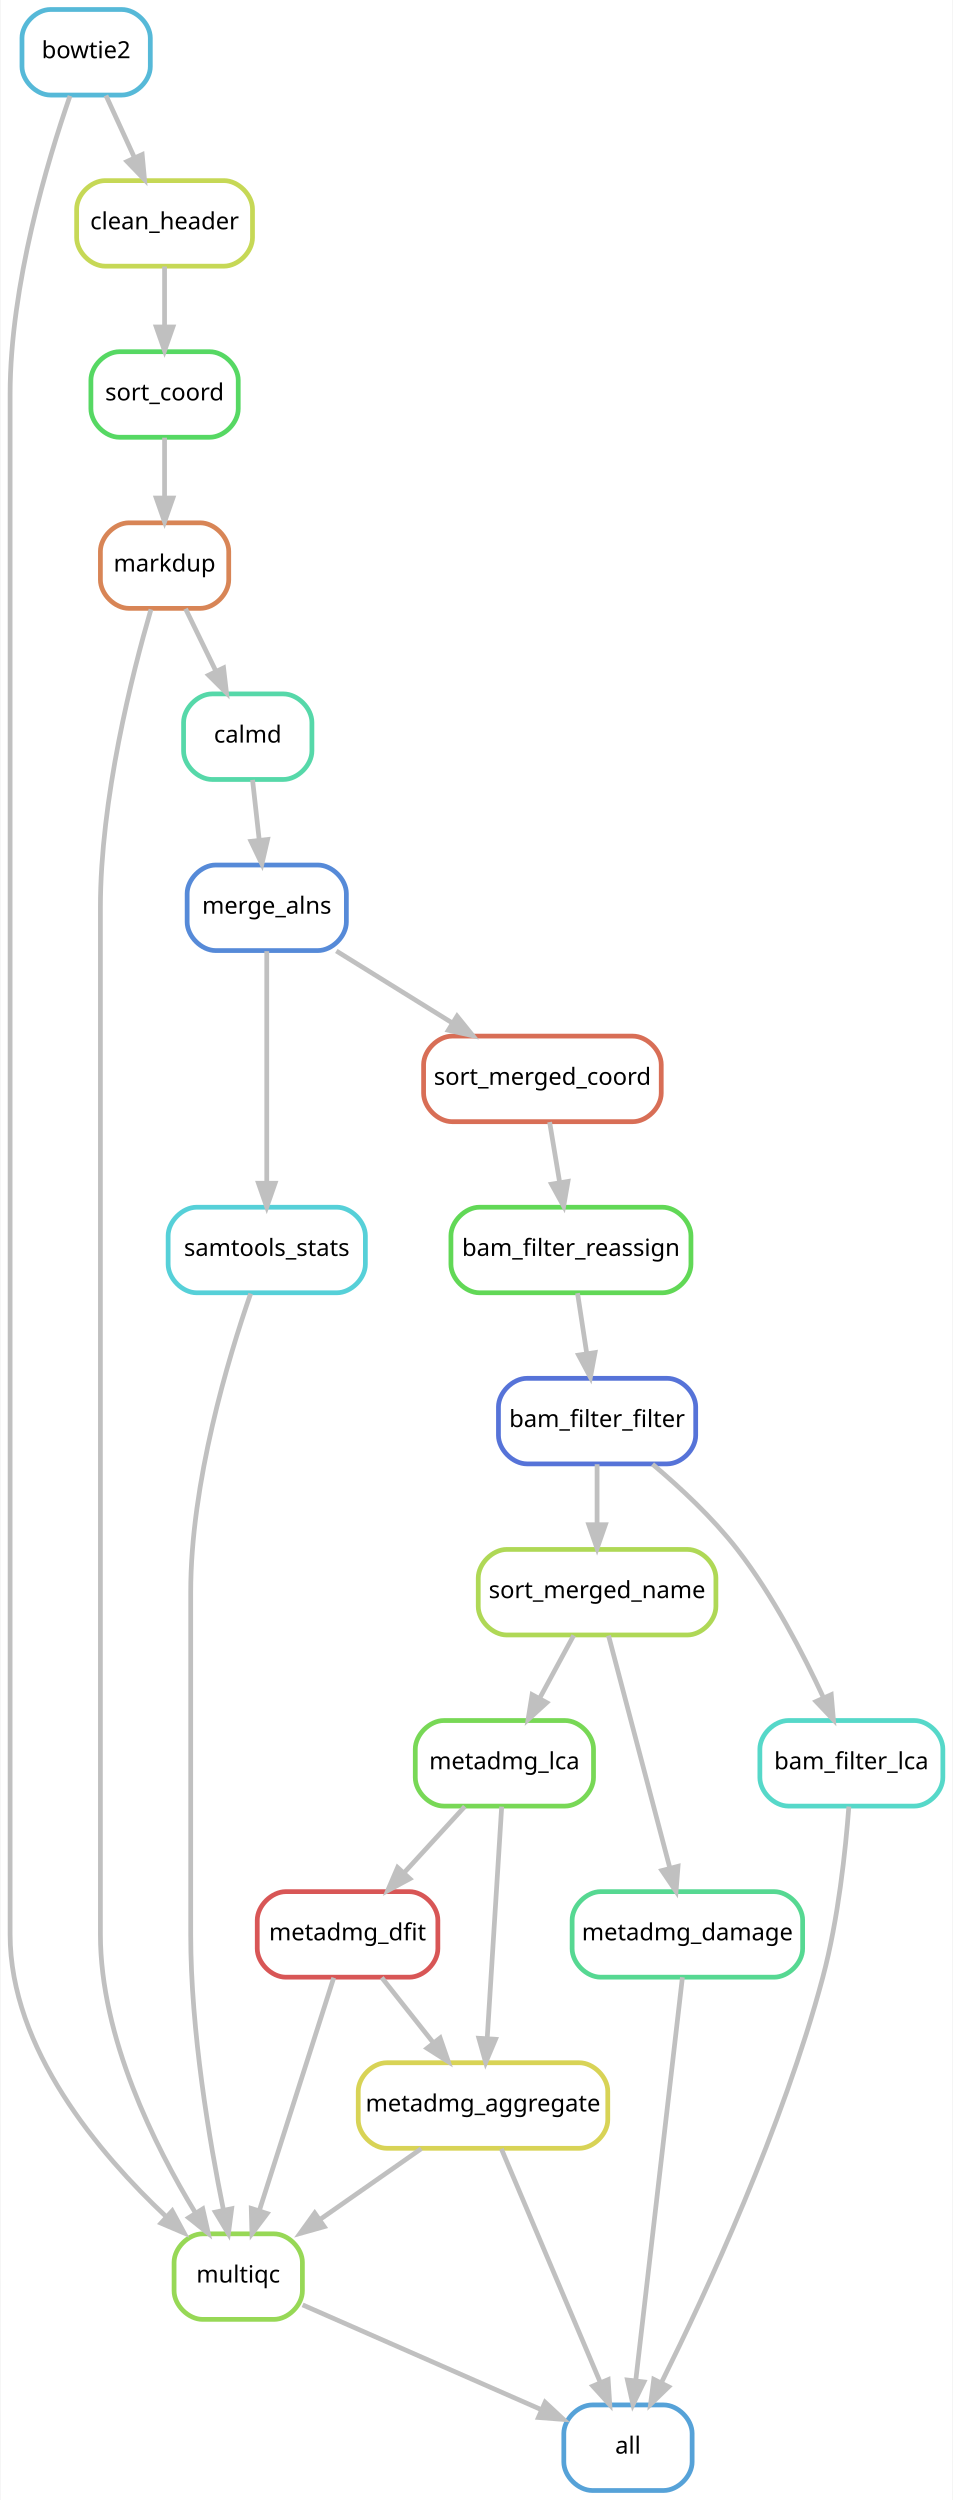
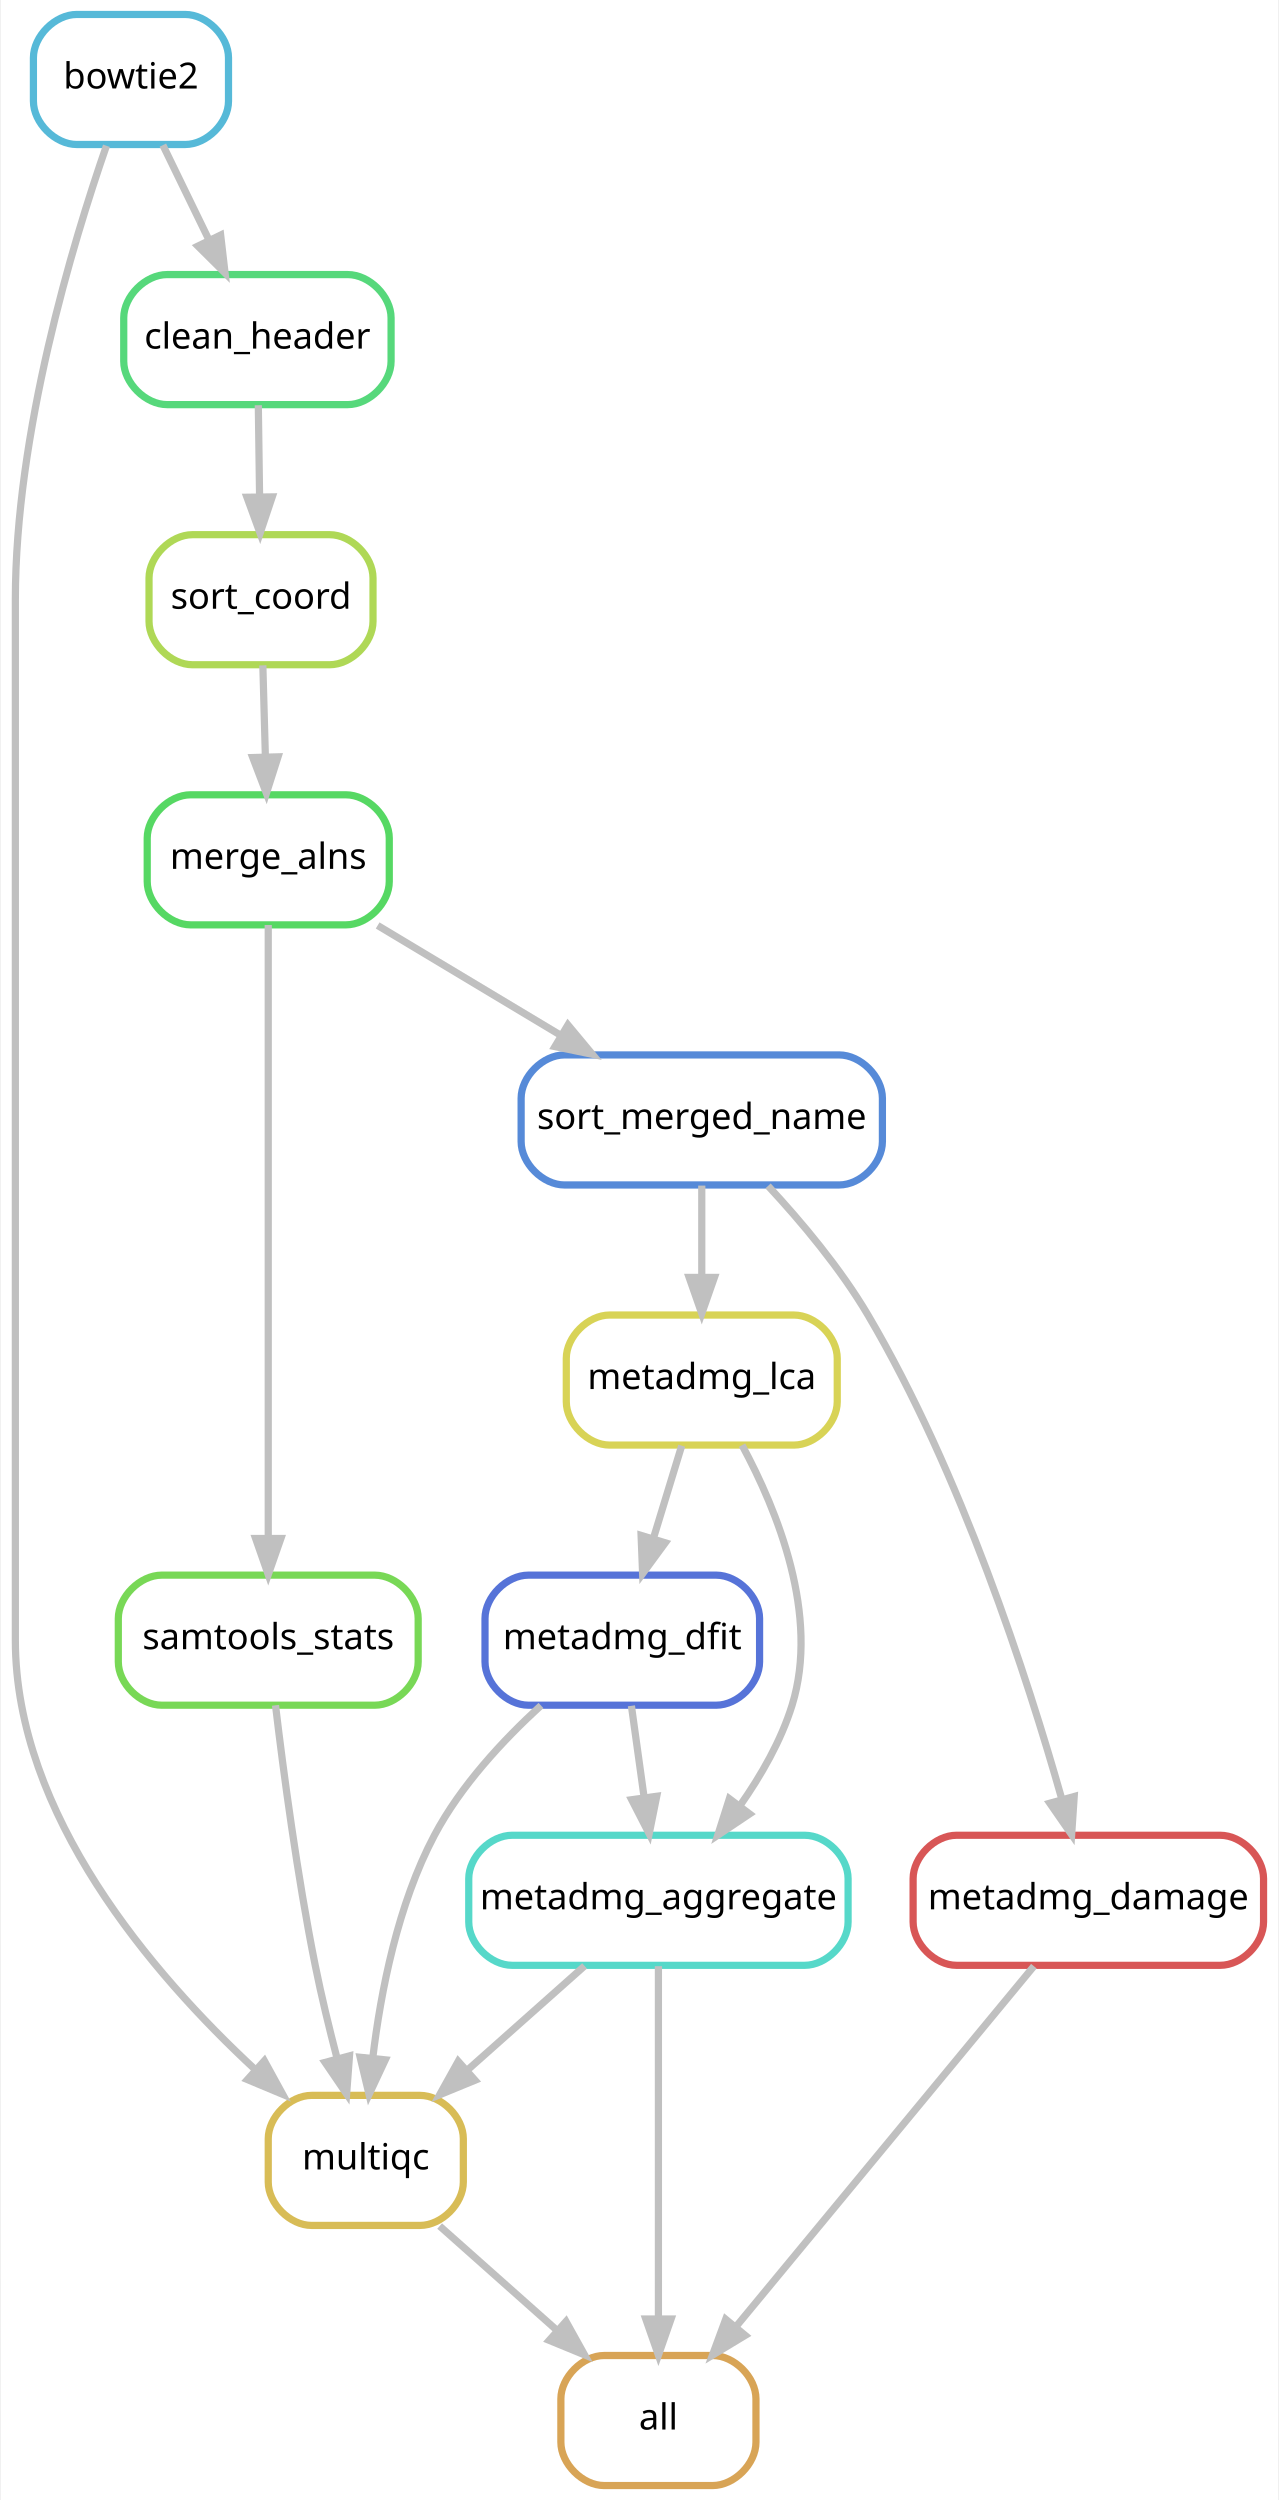
- <svg xmlns="http://www.w3.org/2000/svg" width="401pt" height="1052pt" viewBox="0.00 0.00 400.50 1052.00">
-   <g id="graph0" class="graph" transform="scale(1 1) rotate(0) translate(4 1048)">
-     <polygon fill="#ffffff" stroke="transparent" points="-4,4 -4,-1048 396.5,-1048 396.5,4 -4,4" />
+ <svg xmlns="http://www.w3.org/2000/svg" width="354pt" height="692pt" viewBox="0.00 0.00 353.50 692.00">
+   <g id="graph0" class="graph" transform="scale(1 1) rotate(0) translate(4 688)">
+     <polygon fill="#ffffff" stroke="transparent" points="-4,4 -4,-688 349.5,-688 349.5,4 -4,4" />
    <g id="node1" class="node">
-       <path fill="none" stroke="#56a2d8" stroke-width="2" d="M275,-36C275,-36 245,-36 245,-36 239,-36 233,-30 233,-24 233,-24 233,-12 233,-12 233,-6 239,0 245,0 245,0 275,0 275,0 281,0 287,-6 287,-12 287,-12 287,-24 287,-24 287,-30 281,-36 275,-36" />
-       <text text-anchor="middle" x="260" y="-15.5" font-family="sans" font-size="10.00" fill="#000000">all</text>
+       <path fill="none" stroke="#d8a456" stroke-width="2" d="M193,-36C193,-36 163,-36 163,-36 157,-36 151,-30 151,-24 151,-24 151,-12 151,-12 151,-6 157,0 163,0 163,0 193,0 193,0 199,0 205,-6 205,-12 205,-12 205,-24 205,-24 205,-30 199,-36 193,-36" />
+       <text text-anchor="middle" x="178" y="-15.5" font-family="sans" font-size="10.00" fill="#000000">all</text>
    </g>
    <g id="node2" class="node">
-       <path fill="none" stroke="#97d856" stroke-width="2" d="M111,-108C111,-108 81,-108 81,-108 75,-108 69,-102 69,-96 69,-96 69,-84 69,-84 69,-78 75,-72 81,-72 81,-72 111,-72 111,-72 117,-72 123,-78 123,-84 123,-84 123,-96 123,-96 123,-102 117,-108 111,-108" />
-       <text text-anchor="middle" x="96" y="-87.5" font-family="sans" font-size="10.00" fill="#000000">multiqc</text>
+       <path fill="none" stroke="#d8bc56" stroke-width="2" d="M112,-108C112,-108 82,-108 82,-108 76,-108 70,-102 70,-96 70,-96 70,-84 70,-84 70,-78 76,-72 82,-72 82,-72 112,-72 112,-72 118,-72 124,-78 124,-84 124,-84 124,-96 124,-96 124,-102 118,-108 112,-108" />
+       <text text-anchor="middle" x="97" y="-87.5" font-family="sans" font-size="10.00" fill="#000000">multiqc</text>
    </g>
    <g id="edge1" class="edge">
-       <path fill="none" stroke="#c0c0c0" stroke-width="2" d="M123.081,-78.111C150.5,-66.073 193.081,-47.379 223.474,-34.036" />
-       <polygon fill="#c0c0c0" stroke="#c0c0c0" stroke-width="2" points="225.129,-37.132 232.879,-29.907 222.315,-30.722 225.129,-37.132" />
+       <path fill="none" stroke="#c0c0c0" stroke-width="2" d="M117.44,-71.831C127.32,-63.048 139.332,-52.371 150.045,-42.849" />
+       <polygon fill="#c0c0c0" stroke="#c0c0c0" stroke-width="2" points="152.418,-45.422 157.567,-36.163 147.767,-40.191 152.418,-45.422" />
    </g>
    <g id="node3" class="node">
-       <path fill="none" stroke="#56b9d8" stroke-width="2" d="M47,-1044C47,-1044 17,-1044 17,-1044 11,-1044 5,-1038 5,-1032 5,-1032 5,-1020 5,-1020 5,-1014 11,-1008 17,-1008 17,-1008 47,-1008 47,-1008 53,-1008 59,-1014 59,-1020 59,-1020 59,-1032 59,-1032 59,-1038 53,-1044 47,-1044" />
-       <text text-anchor="middle" x="32" y="-1023.5" font-family="sans" font-size="10.00" fill="#000000">bowtie2</text>
+       <path fill="none" stroke="#56b9d8" stroke-width="2" d="M47,-684C47,-684 17,-684 17,-684 11,-684 5,-678 5,-672 5,-672 5,-660 5,-660 5,-654 11,-648 17,-648 17,-648 47,-648 47,-648 53,-648 59,-654 59,-660 59,-660 59,-672 59,-672 59,-678 53,-684 47,-684" />
+       <text text-anchor="middle" x="32" y="-663.5" font-family="sans" font-size="10.00" fill="#000000">bowtie2</text>
+     </g>
+     <g id="edge4" class="edge">
+       <path fill="none" stroke="#c0c0c0" stroke-width="2" d="M25.214,-647.65C15.82,-620.562 0,-568.098 0,-522 0,-522 0,-522 0,-234 0,-185.783 37.872,-141.6 66.288,-115.235" />
+       <polygon fill="#c0c0c0" stroke="#c0c0c0" stroke-width="2" points="68.921,-117.574 74.012,-108.283 64.238,-112.371 68.921,-117.574" />
+     </g>
+     <g id="node7" class="node">
+       <path fill="none" stroke="#56d87b" stroke-width="2" d="M92,-612C92,-612 42,-612 42,-612 36,-612 30,-606 30,-600 30,-600 30,-588 30,-588 30,-582 36,-576 42,-576 42,-576 92,-576 92,-576 98,-576 104,-582 104,-588 104,-588 104,-600 104,-600 104,-606 98,-612 92,-612" />
+       <text text-anchor="middle" x="67" y="-591.5" font-family="sans" font-size="10.00" fill="#000000">clean_header</text>
+     </g>
+     <g id="edge11" class="edge">
+       <path fill="none" stroke="#c0c0c0" stroke-width="2" d="M40.832,-647.831C44.699,-639.877 49.321,-630.369 53.597,-621.572" />
+       <polygon fill="#c0c0c0" stroke="#c0c0c0" stroke-width="2" points="56.825,-622.937 58.049,-612.413 50.529,-619.877 56.825,-622.937" />
+     </g>
+     <g id="node4" class="node">
+       <path fill="none" stroke="#78d856" stroke-width="2" d="M99.5,-252C99.5,-252 40.5,-252 40.5,-252 34.5,-252 28.5,-246 28.5,-240 28.5,-240 28.5,-228 28.5,-228 28.5,-222 34.5,-216 40.5,-216 40.5,-216 99.5,-216 99.5,-216 105.5,-216 111.5,-222 111.5,-228 111.5,-228 111.5,-240 111.5,-240 111.5,-246 105.5,-252 99.5,-252" />
+       <text text-anchor="middle" x="70" y="-231.5" font-family="sans" font-size="10.00" fill="#000000">samtools_stats</text>
+     </g>
+     <g id="edge6" class="edge">
+       <path fill="none" stroke="#c0c0c0" stroke-width="2" d="M72.011,-215.97C74.185,-197.729 78.017,-168.763 83,-144 84.693,-135.588 86.89,-126.531 89.041,-118.283" />
+       <polygon fill="#c0c0c0" stroke="#c0c0c0" stroke-width="2" points="92.488,-118.943 91.698,-108.378 85.727,-117.129 92.488,-118.943" />
+     </g>
+     <g id="node5" class="node">
+       <path fill="none" stroke="#56d863" stroke-width="2" d="M91.5,-468C91.5,-468 48.5,-468 48.5,-468 42.5,-468 36.5,-462 36.5,-456 36.5,-456 36.5,-444 36.5,-444 36.5,-438 42.5,-432 48.5,-432 48.5,-432 91.5,-432 91.5,-432 97.5,-432 103.5,-438 103.5,-444 103.5,-444 103.5,-456 103.5,-456 103.5,-462 97.5,-468 91.5,-468" />
+       <text text-anchor="middle" x="70" y="-447.5" font-family="sans" font-size="10.00" fill="#000000">merge_alns</text>
    </g>
    <g id="edge8" class="edge">
-       <path fill="none" stroke="#c0c0c0" stroke-width="2" d="M25.214,-1007.65C15.82,-980.562 0,-928.098 0,-882 0,-882 0,-882 0,-234 0,-185.938 37.482,-141.716 65.604,-115.301" />
-       <polygon fill="#c0c0c0" stroke="#c0c0c0" stroke-width="2" points="68.216,-117.656 73.249,-108.334 63.501,-112.483 68.216,-117.656" />
+       <path fill="none" stroke="#c0c0c0" stroke-width="2" d="M70,-431.955C70,-394.394 70,-307.554 70,-262.41" />
+       <polygon fill="#c0c0c0" stroke="#c0c0c0" stroke-width="2" points="73.5,-262.145 70,-252.145 66.5,-262.145 73.5,-262.145" />
+     </g>
+     <g id="node10" class="node">
+       <path fill="none" stroke="#568ad8" stroke-width="2" d="M228,-396C228,-396 152,-396 152,-396 146,-396 140,-390 140,-384 140,-384 140,-372 140,-372 140,-366 146,-360 152,-360 152,-360 228,-360 228,-360 234,-360 240,-366 240,-372 240,-372 240,-384 240,-384 240,-390 234,-396 228,-396" />
+       <text text-anchor="middle" x="190" y="-375.5" font-family="sans" font-size="10.00" fill="#000000">sort_merged_name</text>
+     </g>
+     <g id="edge14" class="edge">
+       <path fill="none" stroke="#c0c0c0" stroke-width="2" d="M100.281,-431.831C115.63,-422.622 134.45,-411.33 150.882,-401.471" />
+       <polygon fill="#c0c0c0" stroke="#c0c0c0" stroke-width="2" points="152.954,-404.309 159.729,-396.163 149.353,-398.307 152.954,-404.309" />
    </g>
    <g id="node6" class="node">
-       <path fill="none" stroke="#c6d856" stroke-width="2" d="M90,-972C90,-972 40,-972 40,-972 34,-972 28,-966 28,-960 28,-960 28,-948 28,-948 28,-942 34,-936 40,-936 40,-936 90,-936 90,-936 96,-936 102,-942 102,-948 102,-948 102,-960 102,-960 102,-966 96,-972 90,-972" />
-       <text text-anchor="middle" x="65" y="-951.5" font-family="sans" font-size="10.00" fill="#000000">clean_header</text>
+       <path fill="none" stroke="#afd856" stroke-width="2" d="M87,-540C87,-540 49,-540 49,-540 43,-540 37,-534 37,-528 37,-528 37,-516 37,-516 37,-510 43,-504 49,-504 49,-504 87,-504 87,-504 93,-504 99,-510 99,-516 99,-516 99,-528 99,-528 99,-534 93,-540 87,-540" />
+       <text text-anchor="middle" x="68" y="-519.5" font-family="sans" font-size="10.00" fill="#000000">sort_coord</text>
+     </g>
+     <g id="edge9" class="edge">
+       <path fill="none" stroke="#c0c0c0" stroke-width="2" d="M68.505,-503.831C68.719,-496.131 68.973,-486.974 69.211,-478.417" />
+       <polygon fill="#c0c0c0" stroke="#c0c0c0" stroke-width="2" points="72.709,-478.507 69.489,-468.413 65.712,-478.312 72.709,-478.507" />
+     </g>
+     <g id="edge10" class="edge">
+       <path fill="none" stroke="#c0c0c0" stroke-width="2" d="M67.252,-575.831C67.359,-568.131 67.487,-558.974 67.605,-550.417" />
+       <polygon fill="#c0c0c0" stroke="#c0c0c0" stroke-width="2" points="71.105,-550.461 67.744,-540.413 64.106,-550.364 71.105,-550.461" />
+     </g>
+     <g id="node8" class="node">
+       <path fill="none" stroke="#5673d8" stroke-width="2" d="M194,-252C194,-252 142,-252 142,-252 136,-252 130,-246 130,-240 130,-240 130,-228 130,-228 130,-222 136,-216 142,-216 142,-216 194,-216 194,-216 200,-216 206,-222 206,-228 206,-228 206,-240 206,-240 206,-246 200,-252 194,-252" />
+       <text text-anchor="middle" x="168" y="-231.5" font-family="sans" font-size="10.00" fill="#000000">metadmg_dfit</text>
+     </g>
+     <g id="edge7" class="edge">
+       <path fill="none" stroke="#c0c0c0" stroke-width="2" d="M145.493,-215.915C134.998,-206.316 123.252,-193.685 116,-180 105.874,-160.891 101.144,-136.814 98.935,-118.373" />
+       <polygon fill="#c0c0c0" stroke="#c0c0c0" stroke-width="2" points="102.399,-117.84 97.904,-108.246 95.435,-118.549 102.399,-117.84" />
+     </g>
+     <g id="node11" class="node">
+       <path fill="none" stroke="#56d8c9" stroke-width="2" d="M218.5,-180C218.5,-180 137.5,-180 137.5,-180 131.5,-180 125.5,-174 125.5,-168 125.5,-168 125.5,-156 125.5,-156 125.5,-150 131.5,-144 137.5,-144 137.5,-144 218.5,-144 218.5,-144 224.5,-144 230.5,-150 230.5,-156 230.5,-156 230.5,-168 230.5,-168 230.5,-174 224.5,-180 218.5,-180" />
+       <text text-anchor="middle" x="178" y="-159.5" font-family="sans" font-size="10.00" fill="#000000">metadmg_aggregate</text>
+     </g>
+     <g id="edge15" class="edge">
+       <path fill="none" stroke="#c0c0c0" stroke-width="2" d="M170.523,-215.831C171.593,-208.131 172.865,-198.974 174.053,-190.417" />
+       <polygon fill="#c0c0c0" stroke="#c0c0c0" stroke-width="2" points="177.534,-190.8 175.443,-180.413 170.6,-189.837 177.534,-190.8" />
+     </g>
+     <g id="node9" class="node">
+       <path fill="none" stroke="#d8d356" stroke-width="2" d="M215.5,-324C215.5,-324 164.5,-324 164.5,-324 158.5,-324 152.5,-318 152.5,-312 152.5,-312 152.5,-300 152.5,-300 152.5,-294 158.5,-288 164.5,-288 164.5,-288 215.5,-288 215.5,-288 221.5,-288 227.5,-294 227.5,-300 227.5,-300 227.5,-312 227.5,-312 227.5,-318 221.5,-324 215.5,-324" />
+       <text text-anchor="middle" x="190" y="-303.5" font-family="sans" font-size="10.00" fill="#000000">metadmg_lca</text>
    </g>
    <g id="edge12" class="edge">
-       <path fill="none" stroke="#c0c0c0" stroke-width="2" d="M40.327,-1007.831C43.973,-999.877 48.331,-990.369 52.363,-981.572" />
-       <polygon fill="#c0c0c0" stroke="#c0c0c0" stroke-width="2" points="55.576,-982.962 56.561,-972.413 49.212,-980.046 55.576,-982.962" />
+       <path fill="none" stroke="#c0c0c0" stroke-width="2" d="M184.448,-287.831C182.07,-280.046 179.236,-270.773 176.597,-262.135" />
+       <polygon fill="#c0c0c0" stroke="#c0c0c0" stroke-width="2" points="179.896,-260.954 173.626,-252.413 173.201,-263 179.896,-260.954" />
    </g>
-     <g id="node4" class="node">
-       <path fill="none" stroke="#d88556" stroke-width="2" d="M80,-828C80,-828 50,-828 50,-828 44,-828 38,-822 38,-816 38,-816 38,-804 38,-804 38,-798 44,-792 50,-792 50,-792 80,-792 80,-792 86,-792 92,-798 92,-804 92,-804 92,-816 92,-816 92,-822 86,-828 80,-828" />
-       <text text-anchor="middle" x="65" y="-807.5" font-family="sans" font-size="10.00" fill="#000000">markdup</text>
+     <g id="edge16" class="edge">
+       <path fill="none" stroke="#c0c0c0" stroke-width="2" d="M201.149,-287.98C210.992,-269.745 222.677,-240.785 215,-216 211.956,-206.17 206.436,-196.539 200.573,-188.195" />
+       <polygon fill="#c0c0c0" stroke="#c0c0c0" stroke-width="2" points="203.231,-185.906 194.428,-180.011 197.634,-190.109 203.231,-185.906" />
    </g>
-     <g id="edge9" class="edge">
-       <path fill="none" stroke="#c0c0c0" stroke-width="2" d="M59.274,-791.567C51.348,-764.376 38,-711.784 38,-666 38,-666 38,-666 38,-234 38,-190.656 60.889,-144.942 77.909,-116.94" />
-       <polygon fill="#c0c0c0" stroke="#c0c0c0" stroke-width="2" points="81.072,-118.485 83.415,-108.152 75.14,-114.768 81.072,-118.485" />
+     <g id="edge13" class="edge">
+       <path fill="none" stroke="#c0c0c0" stroke-width="2" d="M190,-359.831C190,-352.131 190,-342.974 190,-334.417" />
+       <polygon fill="#c0c0c0" stroke="#c0c0c0" stroke-width="2" points="193.5,-334.413 190,-324.413 186.5,-334.413 193.5,-334.413" />
    </g>
-     <g id="node9" class="node">
-       <path fill="none" stroke="#56d8a9" stroke-width="2" d="M115,-756C115,-756 85,-756 85,-756 79,-756 73,-750 73,-744 73,-744 73,-732 73,-732 73,-726 79,-720 85,-720 85,-720 115,-720 115,-720 121,-720 127,-726 127,-732 127,-732 127,-744 127,-744 127,-750 121,-756 115,-756" />
-       <text text-anchor="middle" x="100" y="-735.5" font-family="sans" font-size="10.00" fill="#000000">calmd</text>
+     <g id="node12" class="node">
+       <path fill="none" stroke="#d85656" stroke-width="2" d="M333.5,-180C333.5,-180 260.5,-180 260.5,-180 254.5,-180 248.5,-174 248.5,-168 248.5,-168 248.5,-156 248.5,-156 248.5,-150 254.5,-144 260.5,-144 260.5,-144 333.5,-144 333.5,-144 339.5,-144 345.5,-150 345.5,-156 345.5,-156 345.5,-168 345.5,-168 345.5,-174 339.5,-180 333.5,-180" />
+       <text text-anchor="middle" x="297" y="-159.5" font-family="sans" font-size="10.00" fill="#000000">metadmg_damage</text>
    </g>
-     <g id="edge15" class="edge">
-       <path fill="none" stroke="#c0c0c0" stroke-width="2" d="M73.832,-791.831C77.699,-783.877 82.321,-774.369 86.597,-765.572" />
-       <polygon fill="#c0c0c0" stroke="#c0c0c0" stroke-width="2" points="89.825,-766.937 91.049,-756.413 83.529,-763.877 89.825,-766.937" />
+     <g id="edge17" class="edge">
+       <path fill="none" stroke="#c0c0c0" stroke-width="2" d="M208.343,-359.741C217.563,-349.812 228.368,-336.942 236,-324 261.829,-280.203 280.161,-223.537 289.624,-190.143" />
+       <polygon fill="#c0c0c0" stroke="#c0c0c0" stroke-width="2" points="293.092,-190.735 292.383,-180.164 286.345,-188.87 293.092,-190.735" />
    </g>
-     <g id="node5" class="node">
-       <path fill="none" stroke="#56d863" stroke-width="2" d="M84,-900C84,-900 46,-900 46,-900 40,-900 34,-894 34,-888 34,-888 34,-876 34,-876 34,-870 40,-864 46,-864 46,-864 84,-864 84,-864 90,-864 96,-870 96,-876 96,-876 96,-888 96,-888 96,-894 90,-900 84,-900" />
-       <text text-anchor="middle" x="65" y="-879.5" font-family="sans" font-size="10.00" fill="#000000">sort_coord</text>
-     </g>
-     <g id="edge10" class="edge">
-       <path fill="none" stroke="#c0c0c0" stroke-width="2" d="M65,-863.831C65,-856.131 65,-846.974 65,-838.417" />
-       <polygon fill="#c0c0c0" stroke="#c0c0c0" stroke-width="2" points="68.5,-838.413 65,-828.413 61.5,-838.413 68.5,-838.413" />
-     </g>
-     <g id="edge11" class="edge">
-       <path fill="none" stroke="#c0c0c0" stroke-width="2" d="M65,-935.831C65,-928.131 65,-918.974 65,-910.417" />
-       <polygon fill="#c0c0c0" stroke="#c0c0c0" stroke-width="2" points="68.5,-910.413 65,-900.413 61.5,-910.413 68.5,-910.413" />
-     </g>
-     <g id="node7" class="node">
-       <path fill="none" stroke="#56d0d8" stroke-width="2" d="M137.5,-540C137.5,-540 78.5,-540 78.5,-540 72.5,-540 66.5,-534 66.5,-528 66.5,-528 66.5,-516 66.5,-516 66.5,-510 72.5,-504 78.5,-504 78.5,-504 137.5,-504 137.5,-504 143.5,-504 149.5,-510 149.5,-516 149.5,-516 149.5,-528 149.5,-528 149.5,-534 143.5,-540 137.5,-540" />
-       <text text-anchor="middle" x="108" y="-519.5" font-family="sans" font-size="10.00" fill="#000000">samtools_stats</text>
+     <g id="edge3" class="edge">
+       <path fill="none" stroke="#c0c0c0" stroke-width="2" d="M178,-143.762C178,-119.201 178,-75.247 178,-46.354" />
+       <polygon fill="#c0c0c0" stroke="#c0c0c0" stroke-width="2" points="181.5,-46.09 178,-36.09 174.5,-46.09 181.5,-46.09" />
    </g>
    <g id="edge5" class="edge">
-       <path fill="none" stroke="#c0c0c0" stroke-width="2" d="M101.214,-503.65C91.82,-476.562 76,-424.098 76,-378 76,-378 76,-378 76,-234 76,-193.312 83.93,-146.768 89.804,-117.876" />
-       <polygon fill="#c0c0c0" stroke="#c0c0c0" stroke-width="2" points="93.232,-118.579 91.856,-108.073 86.381,-117.144 93.232,-118.579" />
-     </g>
-     <g id="node8" class="node">
-       <path fill="none" stroke="#568ad8" stroke-width="2" d="M129.5,-684C129.5,-684 86.5,-684 86.5,-684 80.5,-684 74.5,-678 74.5,-672 74.5,-672 74.5,-660 74.5,-660 74.5,-654 80.5,-648 86.5,-648 86.5,-648 129.5,-648 129.5,-648 135.5,-648 141.5,-654 141.5,-660 141.5,-660 141.5,-672 141.5,-672 141.5,-678 135.5,-684 129.5,-684" />
-       <text text-anchor="middle" x="108" y="-663.5" font-family="sans" font-size="10.00" fill="#000000">merge_alns</text>
-     </g>
-     <g id="edge13" class="edge">
-       <path fill="none" stroke="#c0c0c0" stroke-width="2" d="M108,-647.762C108,-623.201 108,-579.247 108,-550.354" />
-       <polygon fill="#c0c0c0" stroke="#c0c0c0" stroke-width="2" points="111.5,-550.09 108,-540.09 104.5,-550.09 111.5,-550.09" />
-     </g>
-     <g id="node15" class="node">
-       <path fill="none" stroke="#d86e56" stroke-width="2" d="M262,-612C262,-612 186,-612 186,-612 180,-612 174,-606 174,-600 174,-600 174,-588 174,-588 174,-582 180,-576 186,-576 186,-576 262,-576 262,-576 268,-576 274,-582 274,-588 274,-588 274,-600 274,-600 274,-606 268,-612 262,-612" />
-       <text text-anchor="middle" x="224" y="-591.5" font-family="sans" font-size="10.00" fill="#000000">sort_merged_coord</text>
-     </g>
-     <g id="edge21" class="edge">
-       <path fill="none" stroke="#c0c0c0" stroke-width="2" d="M137.272,-647.831C152.109,-638.622 170.302,-627.33 186.186,-617.471" />
-       <polygon fill="#c0c0c0" stroke="#c0c0c0" stroke-width="2" points="188.087,-620.41 194.738,-612.163 184.395,-614.463 188.087,-620.41" />
-     </g>
-     <g id="edge14" class="edge">
-       <path fill="none" stroke="#c0c0c0" stroke-width="2" d="M102.019,-719.831C102.874,-712.131 103.892,-702.974 104.843,-694.417" />
-       <polygon fill="#c0c0c0" stroke="#c0c0c0" stroke-width="2" points="108.328,-694.739 105.954,-684.413 101.371,-693.966 108.328,-694.739" />
-     </g>
-     <g id="node10" class="node">
-       <path fill="none" stroke="#d85656" stroke-width="2" d="M168,-252C168,-252 116,-252 116,-252 110,-252 104,-246 104,-240 104,-240 104,-228 104,-228 104,-222 110,-216 116,-216 116,-216 168,-216 168,-216 174,-216 180,-222 180,-228 180,-228 180,-240 180,-240 180,-246 174,-252 168,-252" />
-       <text text-anchor="middle" x="142" y="-231.5" font-family="sans" font-size="10.00" fill="#000000">metadmg_dfit</text>
-     </g>
-     <g id="edge6" class="edge">
-       <path fill="none" stroke="#c0c0c0" stroke-width="2" d="M136.174,-215.762C128.293,-191.093 114.163,-146.86 104.936,-117.973" />
-       <polygon fill="#c0c0c0" stroke="#c0c0c0" stroke-width="2" points="108.156,-116.55 101.779,-108.09 101.488,-118.68 108.156,-116.55" />
-     </g>
-     <g id="node16" class="node">
-       <path fill="none" stroke="#d8d356" stroke-width="2" d="M239.5,-180C239.5,-180 158.5,-180 158.5,-180 152.5,-180 146.5,-174 146.5,-168 146.5,-168 146.5,-156 146.5,-156 146.5,-150 152.5,-144 158.5,-144 158.5,-144 239.5,-144 239.5,-144 245.5,-144 251.5,-150 251.5,-156 251.5,-156 251.5,-168 251.5,-168 251.5,-174 245.5,-180 239.5,-180" />
-       <text text-anchor="middle" x="199" y="-159.5" font-family="sans" font-size="10.00" fill="#000000">metadmg_aggregate</text>
-     </g>
-     <g id="edge22" class="edge">
-       <path fill="none" stroke="#c0c0c0" stroke-width="2" d="M156.383,-215.831C162.949,-207.539 170.851,-197.557 178.058,-188.453" />
-       <polygon fill="#c0c0c0" stroke="#c0c0c0" stroke-width="2" points="180.96,-190.426 184.423,-180.413 175.472,-186.081 180.96,-190.426" />
-     </g>
-     <g id="node11" class="node">
-       <path fill="none" stroke="#78d856" stroke-width="2" d="M233.5,-324C233.5,-324 182.5,-324 182.5,-324 176.5,-324 170.5,-318 170.5,-312 170.5,-312 170.5,-300 170.5,-300 170.5,-294 176.5,-288 182.5,-288 182.5,-288 233.5,-288 233.5,-288 239.5,-288 245.5,-294 245.5,-300 245.5,-300 245.5,-312 245.5,-312 245.5,-318 239.5,-324 233.5,-324" />
-       <text text-anchor="middle" x="208" y="-303.5" font-family="sans" font-size="10.00" fill="#000000">metadmg_lca</text>
-     </g>
-     <g id="edge16" class="edge">
-       <path fill="none" stroke="#c0c0c0" stroke-width="2" d="M191.345,-287.831C183.589,-279.369 174.22,-269.149 165.739,-259.897" />
-       <polygon fill="#c0c0c0" stroke="#c0c0c0" stroke-width="2" points="168.216,-257.42 158.879,-252.413 163.056,-262.15 168.216,-257.42" />
-     </g>
-     <g id="edge23" class="edge">
-       <path fill="none" stroke="#c0c0c0" stroke-width="2" d="M206.86,-287.762C205.325,-263.201 202.578,-219.247 200.772,-190.354" />
-       <polygon fill="#c0c0c0" stroke="#c0c0c0" stroke-width="2" points="204.248,-189.852 200.131,-180.09 197.261,-190.288 204.248,-189.852" />
-     </g>
-     <g id="node12" class="node">
-       <path fill="none" stroke="#afd856" stroke-width="2" d="M285,-396C285,-396 209,-396 209,-396 203,-396 197,-390 197,-384 197,-384 197,-372 197,-372 197,-366 203,-360 209,-360 209,-360 285,-360 285,-360 291,-360 297,-366 297,-372 297,-372 297,-384 297,-384 297,-390 291,-396 285,-396" />
-       <text text-anchor="middle" x="247" y="-375.5" font-family="sans" font-size="10.00" fill="#000000">sort_merged_name</text>
-     </g>
-     <g id="edge17" class="edge">
-       <path fill="none" stroke="#c0c0c0" stroke-width="2" d="M237.159,-359.831C232.804,-351.793 227.59,-342.167 222.783,-333.292" />
-       <polygon fill="#c0c0c0" stroke="#c0c0c0" stroke-width="2" points="225.814,-331.539 217.974,-324.413 219.659,-334.873 225.814,-331.539" />
-     </g>
-     <g id="node17" class="node">
-       <path fill="none" stroke="#56d892" stroke-width="2" d="M321.5,-252C321.5,-252 248.5,-252 248.5,-252 242.5,-252 236.5,-246 236.5,-240 236.5,-240 236.5,-228 236.5,-228 236.5,-222 242.5,-216 248.5,-216 248.5,-216 321.5,-216 321.5,-216 327.5,-216 333.5,-222 333.5,-228 333.5,-228 333.5,-240 333.5,-240 333.5,-246 327.5,-252 321.5,-252" />
-       <text text-anchor="middle" x="285" y="-231.5" font-family="sans" font-size="10.00" fill="#000000">metadmg_damage</text>
-     </g>
-     <g id="edge24" class="edge">
-       <path fill="none" stroke="#c0c0c0" stroke-width="2" d="M251.813,-359.762C258.323,-335.093 269.995,-290.86 277.618,-261.973" />
-       <polygon fill="#c0c0c0" stroke="#c0c0c0" stroke-width="2" points="281.059,-262.652 280.226,-252.09 274.291,-260.866 281.059,-262.652" />
-     </g>
-     <g id="node13" class="node">
-       <path fill="none" stroke="#5673d8" stroke-width="2" d="M276.5,-468C276.5,-468 217.5,-468 217.5,-468 211.5,-468 205.5,-462 205.5,-456 205.5,-456 205.5,-444 205.5,-444 205.5,-438 211.5,-432 217.5,-432 217.5,-432 276.5,-432 276.5,-432 282.5,-432 288.5,-438 288.5,-444 288.5,-444 288.5,-456 288.5,-456 288.5,-462 282.5,-468 276.5,-468" />
-       <text text-anchor="middle" x="247" y="-447.5" font-family="sans" font-size="10.00" fill="#000000">bam_filter_filter</text>
-     </g>
-     <g id="edge18" class="edge">
-       <path fill="none" stroke="#c0c0c0" stroke-width="2" d="M247,-431.831C247,-424.131 247,-414.974 247,-406.417" />
-       <polygon fill="#c0c0c0" stroke="#c0c0c0" stroke-width="2" points="250.5,-406.413 247,-396.413 243.5,-406.413 250.5,-406.413" />
-     </g>
-     <g id="node18" class="node">
-       <path fill="none" stroke="#56d8c9" stroke-width="2" d="M380.5,-324C380.5,-324 327.5,-324 327.5,-324 321.5,-324 315.5,-318 315.5,-312 315.5,-312 315.5,-300 315.5,-300 315.5,-294 321.5,-288 327.5,-288 327.5,-288 380.5,-288 380.5,-288 386.5,-288 392.5,-294 392.5,-300 392.5,-300 392.5,-312 392.5,-312 392.5,-318 386.5,-324 380.5,-324" />
-       <text text-anchor="middle" x="354" y="-303.5" font-family="sans" font-size="10.00" fill="#000000">bam_filter_lca</text>
-     </g>
-     <g id="edge25" class="edge">
-       <path fill="none" stroke="#c0c0c0" stroke-width="2" d="M270.326,-431.863C281.957,-422.065 295.702,-409.275 306,-396 320.974,-376.698 333.748,-352.064 342.345,-333.449" />
-       <polygon fill="#c0c0c0" stroke="#c0c0c0" stroke-width="2" points="345.54,-334.88 346.45,-324.324 339.156,-332.008 345.54,-334.88" />
-     </g>
-     <g id="node14" class="node">
-       <path fill="none" stroke="#61d856" stroke-width="2" d="M274.5,-540C274.5,-540 197.5,-540 197.5,-540 191.5,-540 185.5,-534 185.5,-528 185.5,-528 185.5,-516 185.5,-516 185.5,-510 191.5,-504 197.5,-504 197.5,-504 274.5,-504 274.5,-504 280.5,-504 286.5,-510 286.5,-516 286.5,-516 286.5,-528 286.5,-528 286.5,-534 280.5,-540 274.5,-540" />
-       <text text-anchor="middle" x="236" y="-519.5" font-family="sans" font-size="10.00" fill="#000000">bam_filter_reassign</text>
-     </g>
-     <g id="edge19" class="edge">
-       <path fill="none" stroke="#c0c0c0" stroke-width="2" d="M238.776,-503.831C239.952,-496.131 241.351,-486.974 242.659,-478.417" />
-       <polygon fill="#c0c0c0" stroke="#c0c0c0" stroke-width="2" points="246.136,-478.827 244.187,-468.413 239.217,-477.77 246.136,-478.827" />
-     </g>
-     <g id="edge20" class="edge">
-       <path fill="none" stroke="#c0c0c0" stroke-width="2" d="M227.028,-575.831C228.311,-568.131 229.838,-558.974 231.264,-550.417" />
-       <polygon fill="#c0c0c0" stroke="#c0c0c0" stroke-width="2" points="234.739,-550.853 232.931,-540.413 227.835,-549.702 234.739,-550.853" />
-     </g>
-     <g id="edge4" class="edge">
-       <path fill="none" stroke="#c0c0c0" stroke-width="2" d="M206.726,-143.762C217.222,-118.985 236.078,-74.471 248.311,-45.594" />
-       <polygon fill="#c0c0c0" stroke="#c0c0c0" stroke-width="2" points="251.659,-46.663 252.337,-36.09 245.214,-43.932 251.659,-46.663" />
-     </g>
-     <g id="edge7" class="edge">
-       <path fill="none" stroke="#c0c0c0" stroke-width="2" d="M173.009,-143.831C160.078,-134.793 144.278,-123.748 130.362,-114.02" />
-       <polygon fill="#c0c0c0" stroke="#c0c0c0" stroke-width="2" points="132.184,-111.023 121.983,-108.163 128.174,-116.761 132.184,-111.023" />
+       <path fill="none" stroke="#c0c0c0" stroke-width="2" d="M157.56,-143.831C147.679,-135.048 135.668,-124.371 124.955,-114.849" />
+       <polygon fill="#c0c0c0" stroke="#c0c0c0" stroke-width="2" points="127.233,-112.191 117.433,-108.163 122.582,-117.422 127.233,-112.191" />
    </g>
    <g id="edge2" class="edge">
-       <path fill="none" stroke="#c0c0c0" stroke-width="2" d="M282.911,-215.956C278.555,-178.314 268.471,-91.187 263.255,-46.125" />
-       <polygon fill="#c0c0c0" stroke="#c0c0c0" stroke-width="2" points="266.727,-45.676 262.1,-36.145 259.773,-46.481 266.727,-45.676" />
-     </g>
-     <g id="edge3" class="edge">
-       <path fill="none" stroke="#c0c0c0" stroke-width="2" d="M352.946,-287.804C351.563,-269.433 348.501,-240.369 342,-216 325.141,-152.805 292.77,-83.036 274.14,-45.52" />
-       <polygon fill="#c0c0c0" stroke="#c0c0c0" stroke-width="2" points="277.108,-43.632 269.496,-36.263 270.852,-46.771 277.108,-43.632" />
+       <path fill="none" stroke="#c0c0c0" stroke-width="2" d="M281.929,-143.762C261.095,-118.552 223.377,-72.91 199.565,-44.095" />
+       <polygon fill="#c0c0c0" stroke="#c0c0c0" stroke-width="2" points="202.017,-41.569 192.949,-36.09 196.621,-46.028 202.017,-41.569" />
    </g>
  </g>
</svg>
